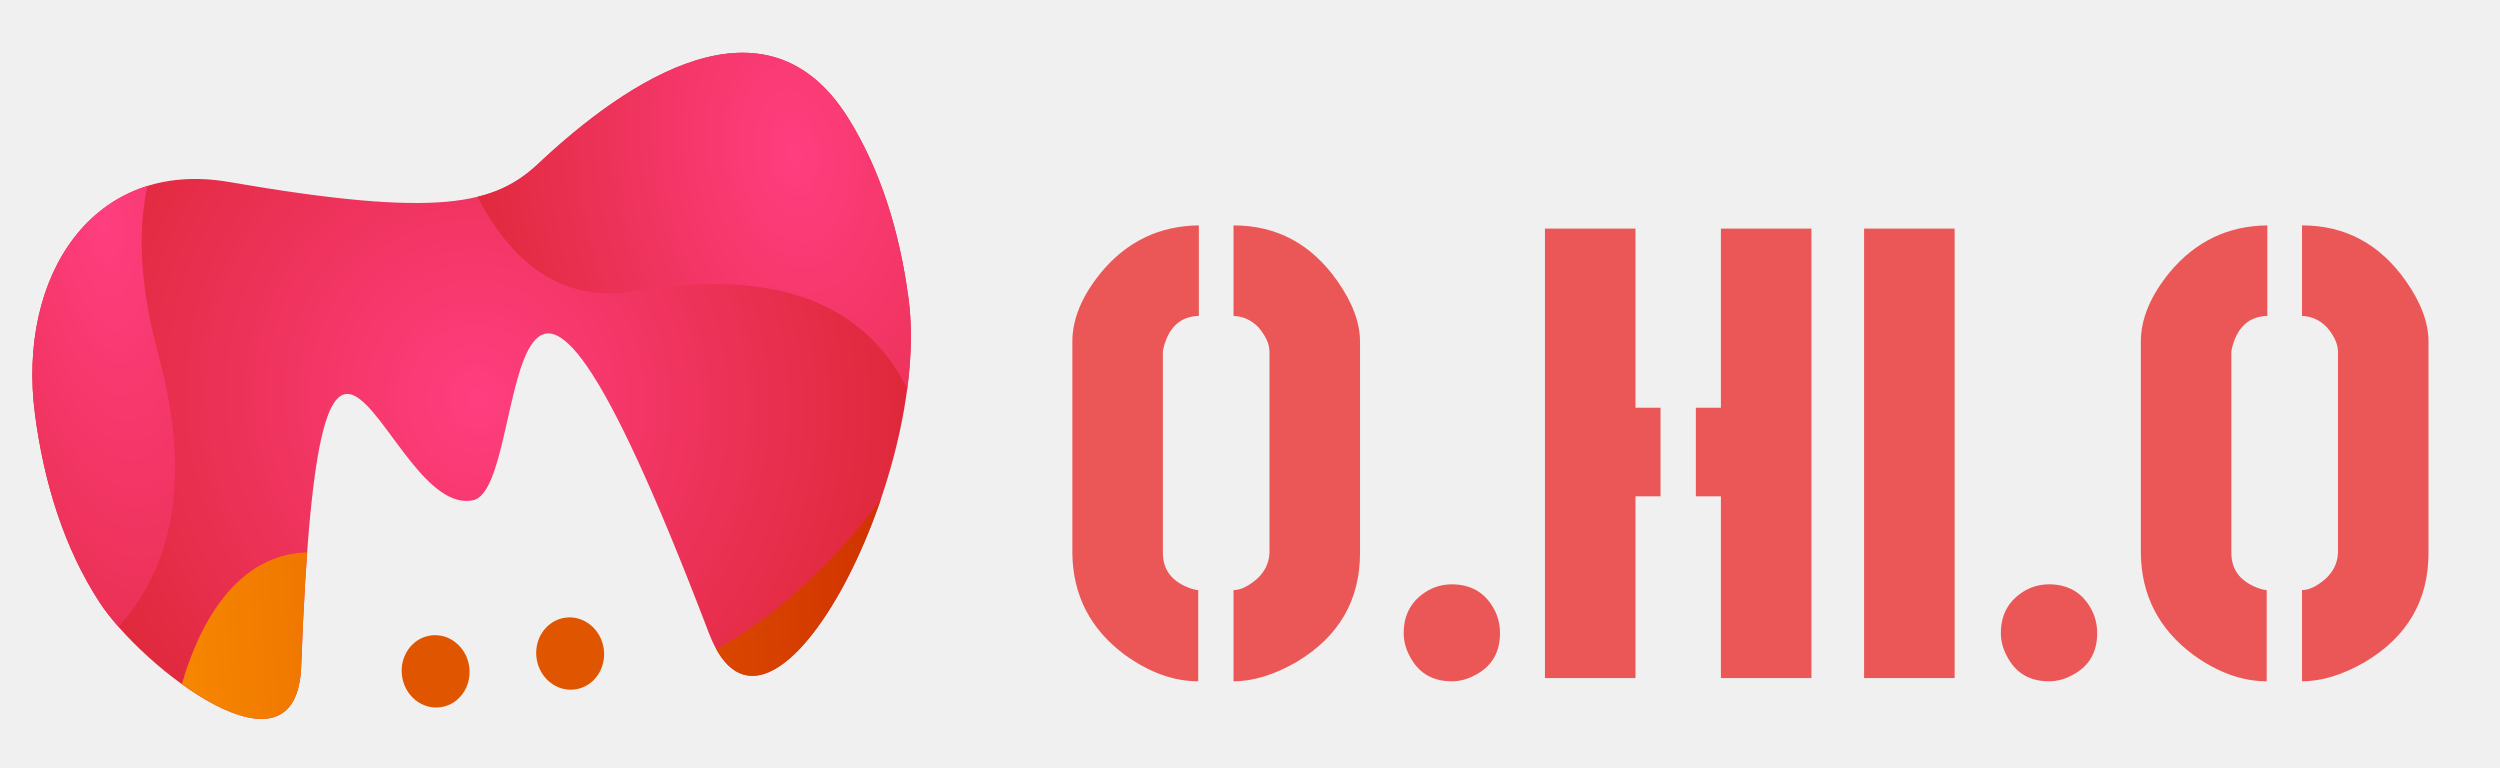
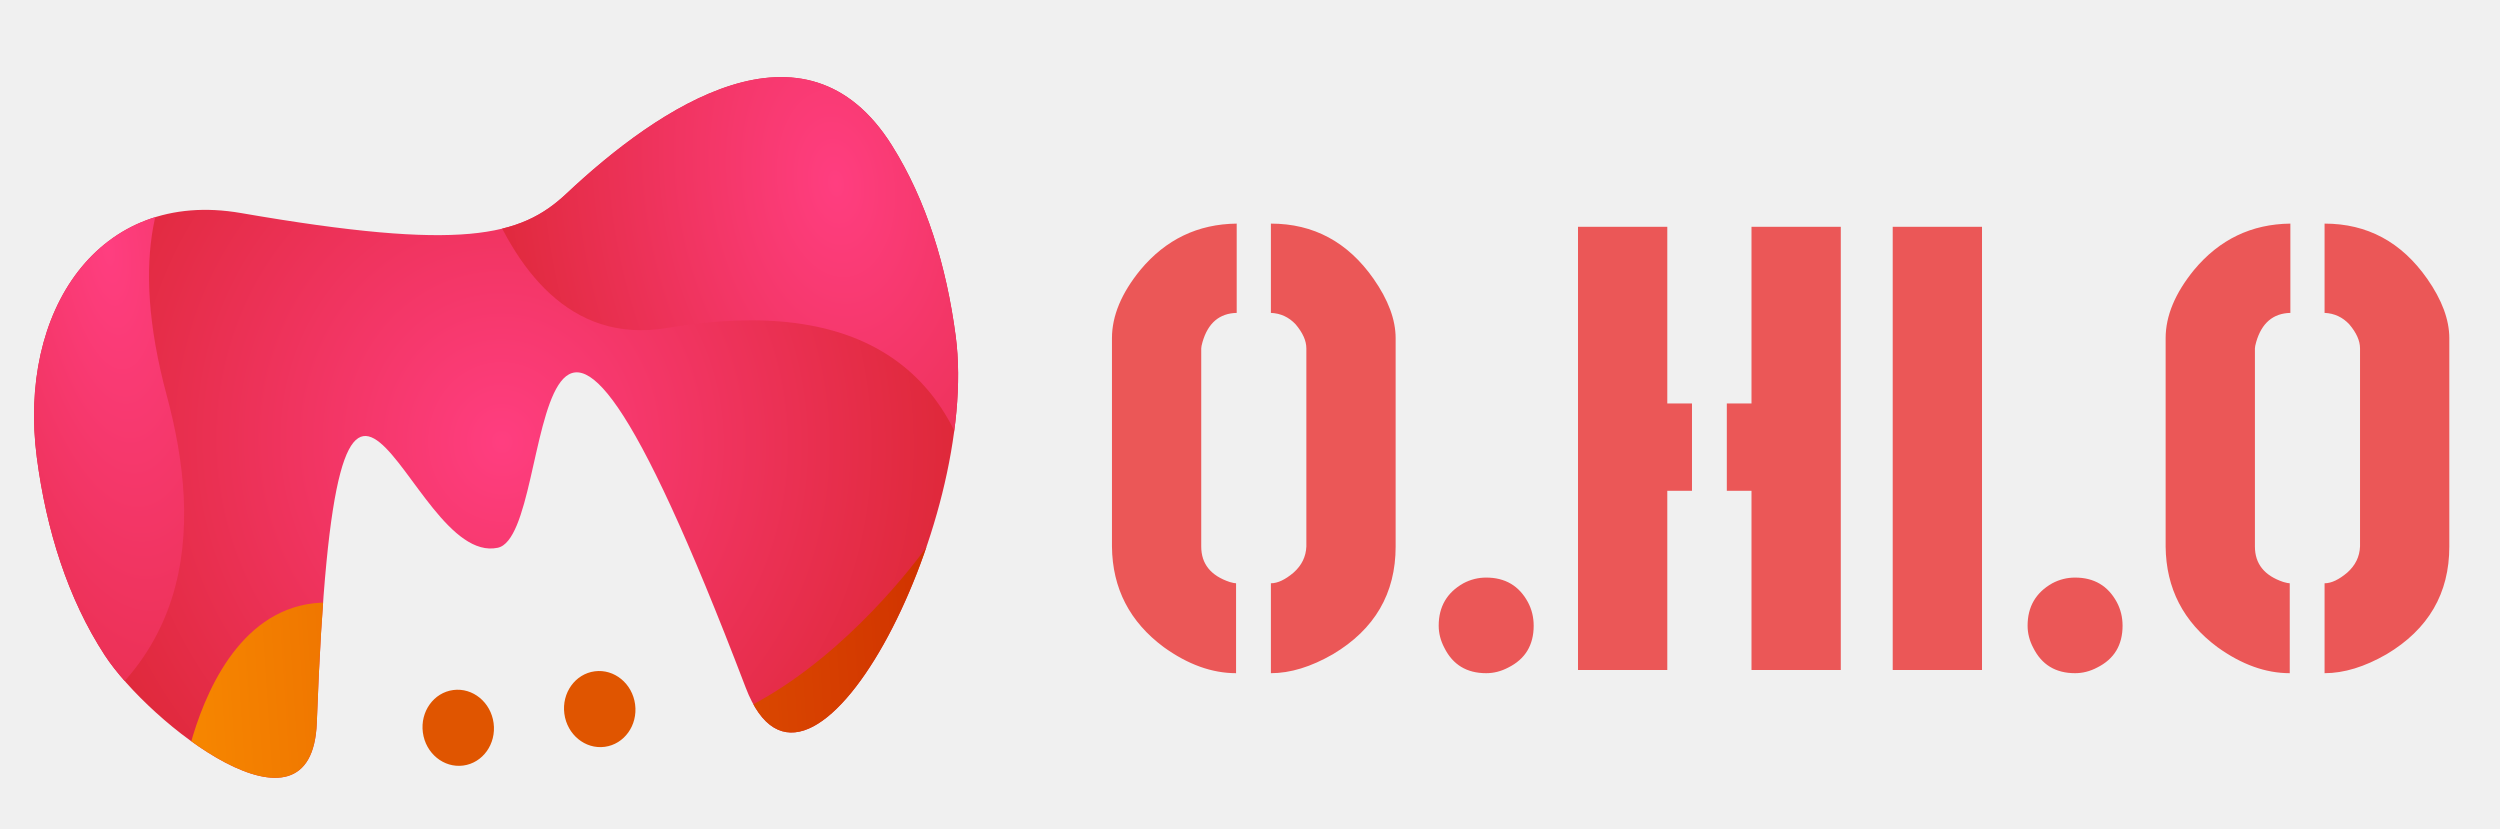
- <svg xmlns="http://www.w3.org/2000/svg" width="365" height="112" viewBox="0 0 365 112" fill="none">
-   <path d="M78.623 23.87C72.282 29.826 64.228 31.903 33.442 26.569C13.64 23.138 2.454 40.248 5.11 60.505C6.429 70.561 9.408 80.067 14.536 87.94C20.661 97.335 43.315 115.233 43.974 97.277C46.695 23.303 56.226 75.74 69.081 73.031C77.785 71.197 71.358 8.192 103.499 92.428C112.243 115.345 136.103 69.743 132.65 43.636C131.373 33.98 128.6 24.828 123.788 17.17C111.78 -1.944 91.424 11.841 78.623 23.87Z" fill="url(#paint0_radial)" />
-   <mask id="mask0" mask-type="alpha" maskUnits="userSpaceOnUse" x="0" y="5" width="140" height="107">
-     <path d="M78.623 23.87C72.282 29.826 64.228 31.903 33.442 26.569C13.64 23.138 2.454 40.248 5.11 60.505C6.429 70.561 9.408 80.067 14.536 87.94C20.661 97.335 43.315 115.233 43.974 97.277C46.695 23.303 56.226 75.74 69.081 73.031C77.785 71.197 71.358 8.192 103.499 92.428C112.243 115.345 136.103 69.743 132.65 43.636C131.373 33.98 128.6 24.828 123.788 17.17C111.78 -1.944 91.424 11.841 78.623 23.87Z" fill="white" />
+ <svg xmlns="http://www.w3.org/2000/svg" width="347" height="115" viewBox="0 0 347 115" fill="none">
+   <path d="M78.623 26.87C72.282 32.827 64.228 34.903 33.442 29.569C13.64 26.138 2.454 43.248 5.11 63.505C6.429 73.561 9.408 83.067 14.536 90.94C20.661 100.335 43.315 118.233 43.974 100.277C46.695 26.303 56.226 78.74 69.081 76.031C77.785 74.197 71.358 11.193 103.499 95.428C112.243 118.345 136.103 72.743 132.65 46.636C131.373 36.98 128.6 27.828 123.788 20.17C111.78 1.056 91.424 14.841 78.623 26.87Z" fill="url(#paint0_radial)" />
+   <mask id="mask0" mask-type="alpha" maskUnits="userSpaceOnUse" x="0" y="8" width="140" height="107">
+     <path d="M78.623 26.87C72.282 32.827 64.228 34.903 33.442 29.569C13.64 26.138 2.454 43.248 5.11 63.505C6.429 73.561 9.408 83.067 14.536 90.94C20.661 100.335 43.315 118.233 43.974 100.277C46.695 26.303 56.226 78.74 69.081 76.031C77.785 74.197 71.358 11.193 103.499 95.428C112.243 118.345 136.103 72.743 132.65 46.636C131.373 36.98 128.6 27.828 123.788 20.17C111.78 1.056 91.424 14.841 78.623 26.87Z" fill="white" />
  </mask>
  <g mask="url(#mask0)">
-     <path d="M25.286 105.547C25.286 105.547 31.41 60.871 67.27 91.17C98.333 117.414 129.167 72.142 129.167 72.142L131.797 109.862L77.119 129.951L18.219 137.742L25.286 105.547Z" fill="url(#paint1_linear)" />
-     <path d="M39.862 8.829C39.862 8.829 12.499 12.448 23.142 51.881C28.074 70.154 27.65 91.83 0.446 102.704C-26.757 113.578 -21.307 11.399 -21.307 11.399L45.2 -41.793L39.862 8.829Z" fill="url(#paint2_radial)" />
-     <path d="M62.005 -0.243C62.005 -0.243 65.43 47.112 92.584 42.519C119.738 37.929 133.301 48.529 136.168 69.601C139.036 90.673 166.963 21.407 166.963 21.407L111.179 -31.01L62.005 -0.243Z" fill="url(#paint3_radial)" />
+     <path d="M25.286 108.547C25.286 108.547 31.41 63.871 67.27 94.17C98.333 120.414 129.167 75.142 129.167 75.142L131.797 112.862L77.119 132.951L18.219 140.742L25.286 108.547Z" fill="url(#paint1_linear)" />
+     <path d="M39.862 11.829C39.862 11.829 12.499 15.448 23.142 54.881C28.074 73.154 27.65 94.83 0.446 105.704C-26.757 116.578 -21.307 14.399 -21.307 14.399L45.2 -38.793L39.862 11.829Z" fill="url(#paint2_radial)" />
+     <path d="M62.005 2.757C62.005 2.757 65.43 50.112 92.584 45.519C119.738 40.929 133.301 51.529 136.168 72.601C139.036 93.673 166.963 24.407 166.963 24.407L111.179 -28.01L62.005 2.757Z" fill="url(#paint3_radial)" />
  </g>
-   <ellipse cx="63.602" cy="98.017" rx="4.953" ry="5.287" transform="rotate(-7.53482 63.6025 98.0171)" fill="#E05500" />
-   <ellipse cx="83.243" cy="95.419" rx="4.953" ry="5.287" transform="rotate(-7.53482 83.2427 95.4193)" fill="#E05500" />
-   <path d="M156.562 80.719V49.875C156.562 46.562 157.969 43.188 160.781 39.75C164.531 35.25 169.281 32.969 175.031 32.906V46.125C172.469 46.188 170.781 47.625 169.969 50.438C169.844 50.875 169.781 51.188 169.781 51.375V80.719C169.781 83.281 171.188 85.031 174 85.969C174.438 86.094 174.75 86.156 174.938 86.156V99.469C171.375 99.469 167.812 98.188 164.25 95.625C159.188 91.875 156.625 86.906 156.562 80.719ZM180.094 99.469V86.156C181.094 86.156 182.219 85.625 183.469 84.562C184.656 83.5 185.281 82.219 185.344 80.719V51.375C185.344 50.25 184.812 49.062 183.75 47.812C182.75 46.75 181.531 46.188 180.094 46.125V32.906C186.406 32.906 191.469 35.625 195.281 41.062C197.469 44.188 198.562 47.125 198.562 49.875V80.719C198.562 87.656 195.469 92.969 189.281 96.656C186.031 98.531 182.969 99.469 180.094 99.469ZM204.938 92.438C204.938 89.625 206.156 87.531 208.594 86.156C209.656 85.594 210.781 85.312 211.969 85.312C214.781 85.312 216.844 86.531 218.156 88.969C218.719 90.031 219 91.188 219 92.438C219 95.312 217.75 97.375 215.25 98.625C214.188 99.188 213.094 99.469 211.969 99.469C209.094 99.469 207.031 98.219 205.781 95.719C205.219 94.656 204.938 93.562 204.938 92.438ZM225.562 99V33.375H238.781V59.531H242.438V72.469H238.781V99H225.562ZM247.594 72.469V59.531H251.25V33.375H264.469V99H251.25V72.469H247.594ZM272.156 99V33.375H285.375V99H272.156ZM292.125 92.438C292.125 89.625 293.344 87.531 295.781 86.156C296.844 85.594 297.969 85.312 299.156 85.312C301.969 85.312 304.031 86.531 305.344 88.969C305.906 90.031 306.188 91.188 306.188 92.438C306.188 95.312 304.938 97.375 302.438 98.625C301.375 99.188 300.281 99.469 299.156 99.469C296.281 99.469 294.219 98.219 292.969 95.719C292.406 94.656 292.125 93.562 292.125 92.438ZM312.562 80.719V49.875C312.562 46.562 313.969 43.188 316.781 39.75C320.531 35.25 325.281 32.969 331.031 32.906V46.125C328.469 46.188 326.781 47.625 325.969 50.438C325.844 50.875 325.781 51.188 325.781 51.375V80.719C325.781 83.281 327.188 85.031 330 85.969C330.438 86.094 330.75 86.156 330.938 86.156V99.469C327.375 99.469 323.812 98.188 320.25 95.625C315.188 91.875 312.625 86.906 312.562 80.719ZM336.094 99.469V86.156C337.094 86.156 338.219 85.625 339.469 84.562C340.656 83.5 341.281 82.219 341.344 80.719V51.375C341.344 50.25 340.812 49.062 339.75 47.812C338.75 46.75 337.531 46.188 336.094 46.125V32.906C342.406 32.906 347.469 35.625 351.281 41.062C353.469 44.188 354.562 47.125 354.562 49.875V80.719C354.562 87.656 351.469 92.969 345.281 96.656C342.031 98.531 338.969 99.469 336.094 99.469Z" fill="#EB5757" />
+   <ellipse cx="63.603" cy="101.017" rx="4.953" ry="5.287" transform="rotate(-7.53482 63.6026 101.017)" fill="#E05500" />
+   <ellipse cx="83.243" cy="98.419" rx="4.953" ry="5.287" transform="rotate(-7.53482 83.2427 98.4193)" fill="#E05500" />
+   <path d="M154.34 75.861V46.945C154.34 43.84 155.658 40.676 158.295 37.453C161.811 33.234 166.264 31.096 171.654 31.037V43.43C169.252 43.488 167.67 44.836 166.908 47.473C166.791 47.883 166.732 48.176 166.732 48.352V75.861C166.732 78.264 168.051 79.904 170.688 80.783C171.098 80.9 171.391 80.959 171.566 80.959V93.439C168.227 93.439 164.887 92.238 161.547 89.836C156.801 86.32 154.398 81.662 154.34 75.861ZM176.4 93.439V80.959C177.338 80.959 178.393 80.461 179.564 79.465C180.678 78.469 181.264 77.268 181.322 75.861V48.352C181.322 47.297 180.824 46.184 179.828 45.012C178.891 44.016 177.748 43.488 176.4 43.43V31.037C182.318 31.037 187.064 33.586 190.639 38.684C192.689 41.613 193.715 44.367 193.715 46.945V75.861C193.715 82.365 190.814 87.346 185.014 90.803C181.967 92.561 179.096 93.439 176.4 93.439ZM199.691 86.848C199.691 84.211 200.834 82.248 203.119 80.959C204.115 80.432 205.17 80.168 206.283 80.168C208.92 80.168 210.854 81.311 212.084 83.596C212.611 84.592 212.875 85.676 212.875 86.848C212.875 89.543 211.703 91.477 209.359 92.648C208.363 93.176 207.338 93.439 206.283 93.439C203.588 93.439 201.654 92.268 200.482 89.924C199.955 88.928 199.691 87.902 199.691 86.848ZM219.027 93V31.477H231.42V55.998H234.848V68.127H231.42V93H219.027ZM239.682 68.127V55.998H243.109V31.477H255.502V93H243.109V68.127H239.682ZM262.709 93V31.477H275.102V93H262.709ZM281.43 86.848C281.43 84.211 282.572 82.248 284.857 80.959C285.854 80.432 286.908 80.168 288.021 80.168C290.658 80.168 292.592 81.311 293.822 83.596C294.35 84.592 294.613 85.676 294.613 86.848C294.613 89.543 293.441 91.477 291.098 92.648C290.102 93.176 289.076 93.439 288.021 93.439C285.326 93.439 283.393 92.268 282.221 89.924C281.693 88.928 281.43 87.902 281.43 86.848ZM300.59 75.861V46.945C300.59 43.84 301.908 40.676 304.545 37.453C308.061 33.234 312.514 31.096 317.904 31.037V43.43C315.502 43.488 313.92 44.836 313.158 47.473C313.041 47.883 312.982 48.176 312.982 48.352V75.861C312.982 78.264 314.301 79.904 316.938 80.783C317.348 80.9 317.641 80.959 317.816 80.959V93.439C314.477 93.439 311.137 92.238 307.797 89.836C303.051 86.32 300.648 81.662 300.59 75.861ZM322.65 93.439V80.959C323.588 80.959 324.643 80.461 325.814 79.465C326.928 78.469 327.514 77.268 327.572 75.861V48.352C327.572 47.297 327.074 46.184 326.078 45.012C325.141 44.016 323.998 43.488 322.65 43.43V31.037C328.568 31.037 333.314 33.586 336.889 38.684C338.939 41.613 339.965 44.367 339.965 46.945V75.861C339.965 82.365 337.064 87.346 331.264 90.803C328.217 92.561 325.346 93.439 322.65 93.439Z" fill="#EB5757" />
  <defs>
-     <radialGradient id="paint0_radial" cx="0" cy="0" r="1" gradientUnits="userSpaceOnUse" gradientTransform="translate(69.7106 58.3382) rotate(-7.55358) scale(114.865 122.729)">
+     <radialGradient id="paint0_radial" cx="0" cy="0" r="1" gradientUnits="userSpaceOnUse" gradientTransform="translate(69.7106 61.3382) rotate(-7.55358) scale(114.865 122.729)">
      <stop stop-color="#FF3E80" />
      <stop offset="1" stop-color="#C41700" />
    </radialGradient>
-     <linearGradient id="paint1_linear" x1="3.757" y1="107.216" x2="164.689" y2="96.749" gradientUnits="userSpaceOnUse">
+     <linearGradient id="paint1_linear" x1="3.757" y1="110.216" x2="164.689" y2="99.749" gradientUnits="userSpaceOnUse">
      <stop stop-color="#FF9900" />
      <stop offset="1" stop-color="#C41700" />
    </linearGradient>
-     <radialGradient id="paint2_radial" cx="0" cy="0" r="1" gradientUnits="userSpaceOnUse" gradientTransform="translate(15.0679 31.6677) rotate(-7.58126) scale(70.5445 186.623)">
+     <radialGradient id="paint2_radial" cx="0" cy="0" r="1" gradientUnits="userSpaceOnUse" gradientTransform="translate(15.0679 34.6677) rotate(-7.58126) scale(70.5445 186.623)">
      <stop stop-color="#FF3E80" />
      <stop offset="1" stop-color="#C41700" />
    </radialGradient>
-     <radialGradient id="paint3_radial" cx="0" cy="0" r="1" gradientUnits="userSpaceOnUse" gradientTransform="translate(116.016 22.4639) rotate(-7.56304) scale(90.4396 145.359)">
+     <radialGradient id="paint3_radial" cx="0" cy="0" r="1" gradientUnits="userSpaceOnUse" gradientTransform="translate(116.016 25.4639) rotate(-7.56304) scale(90.4396 145.359)">
      <stop stop-color="#FF3E80" />
      <stop offset="1" stop-color="#C41700" />
    </radialGradient>
  </defs>
</svg>
